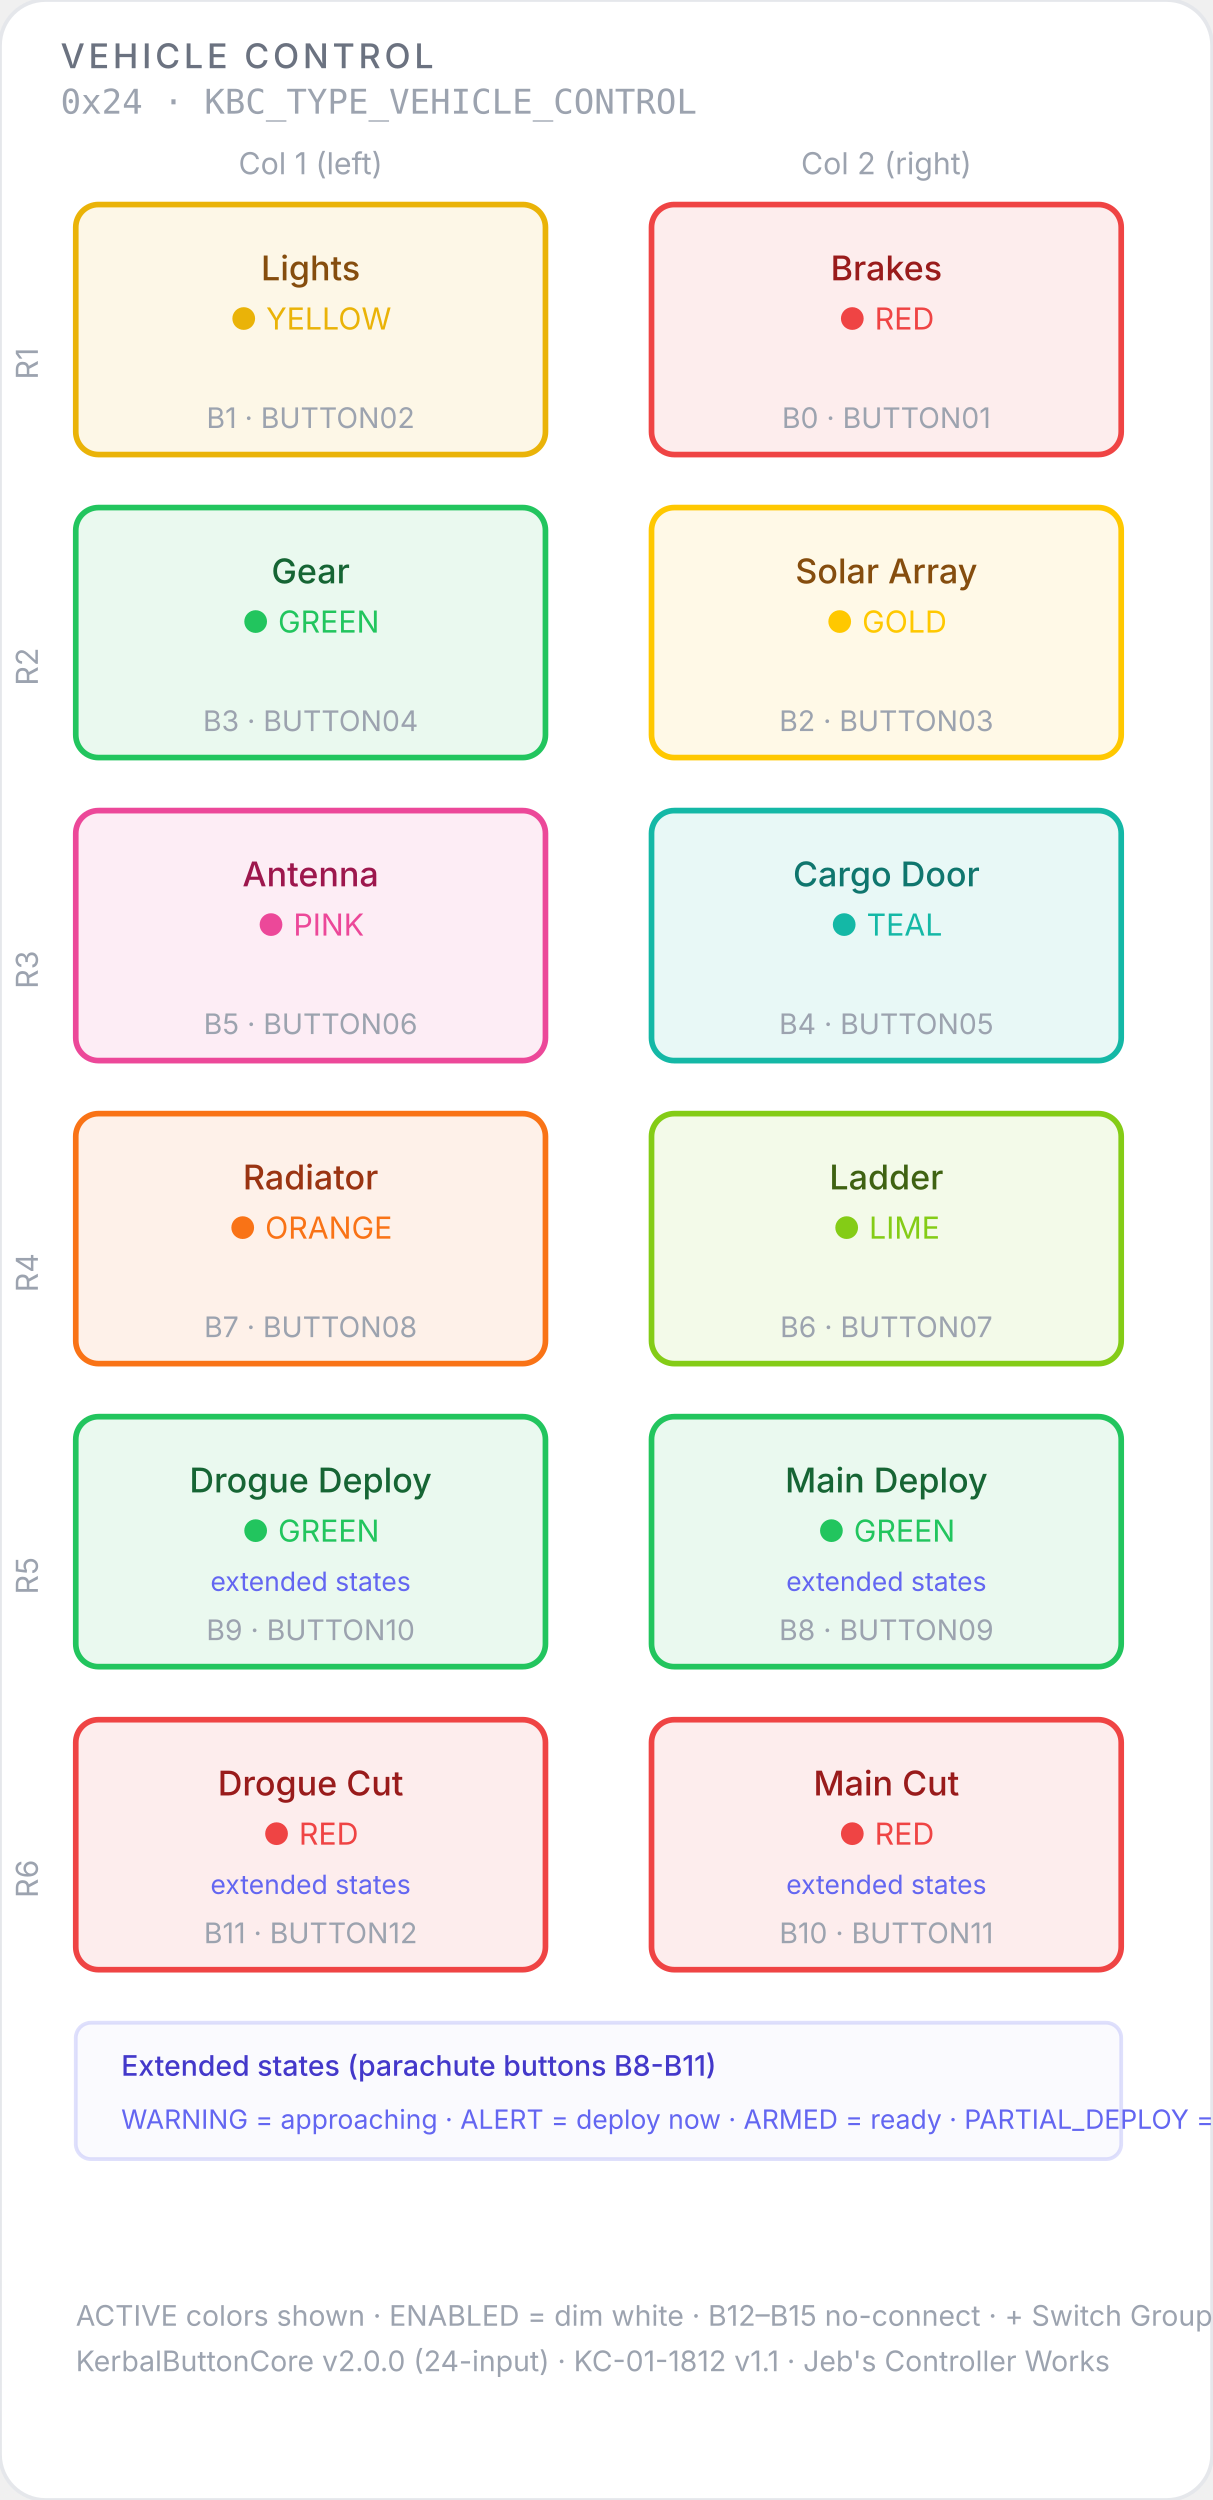
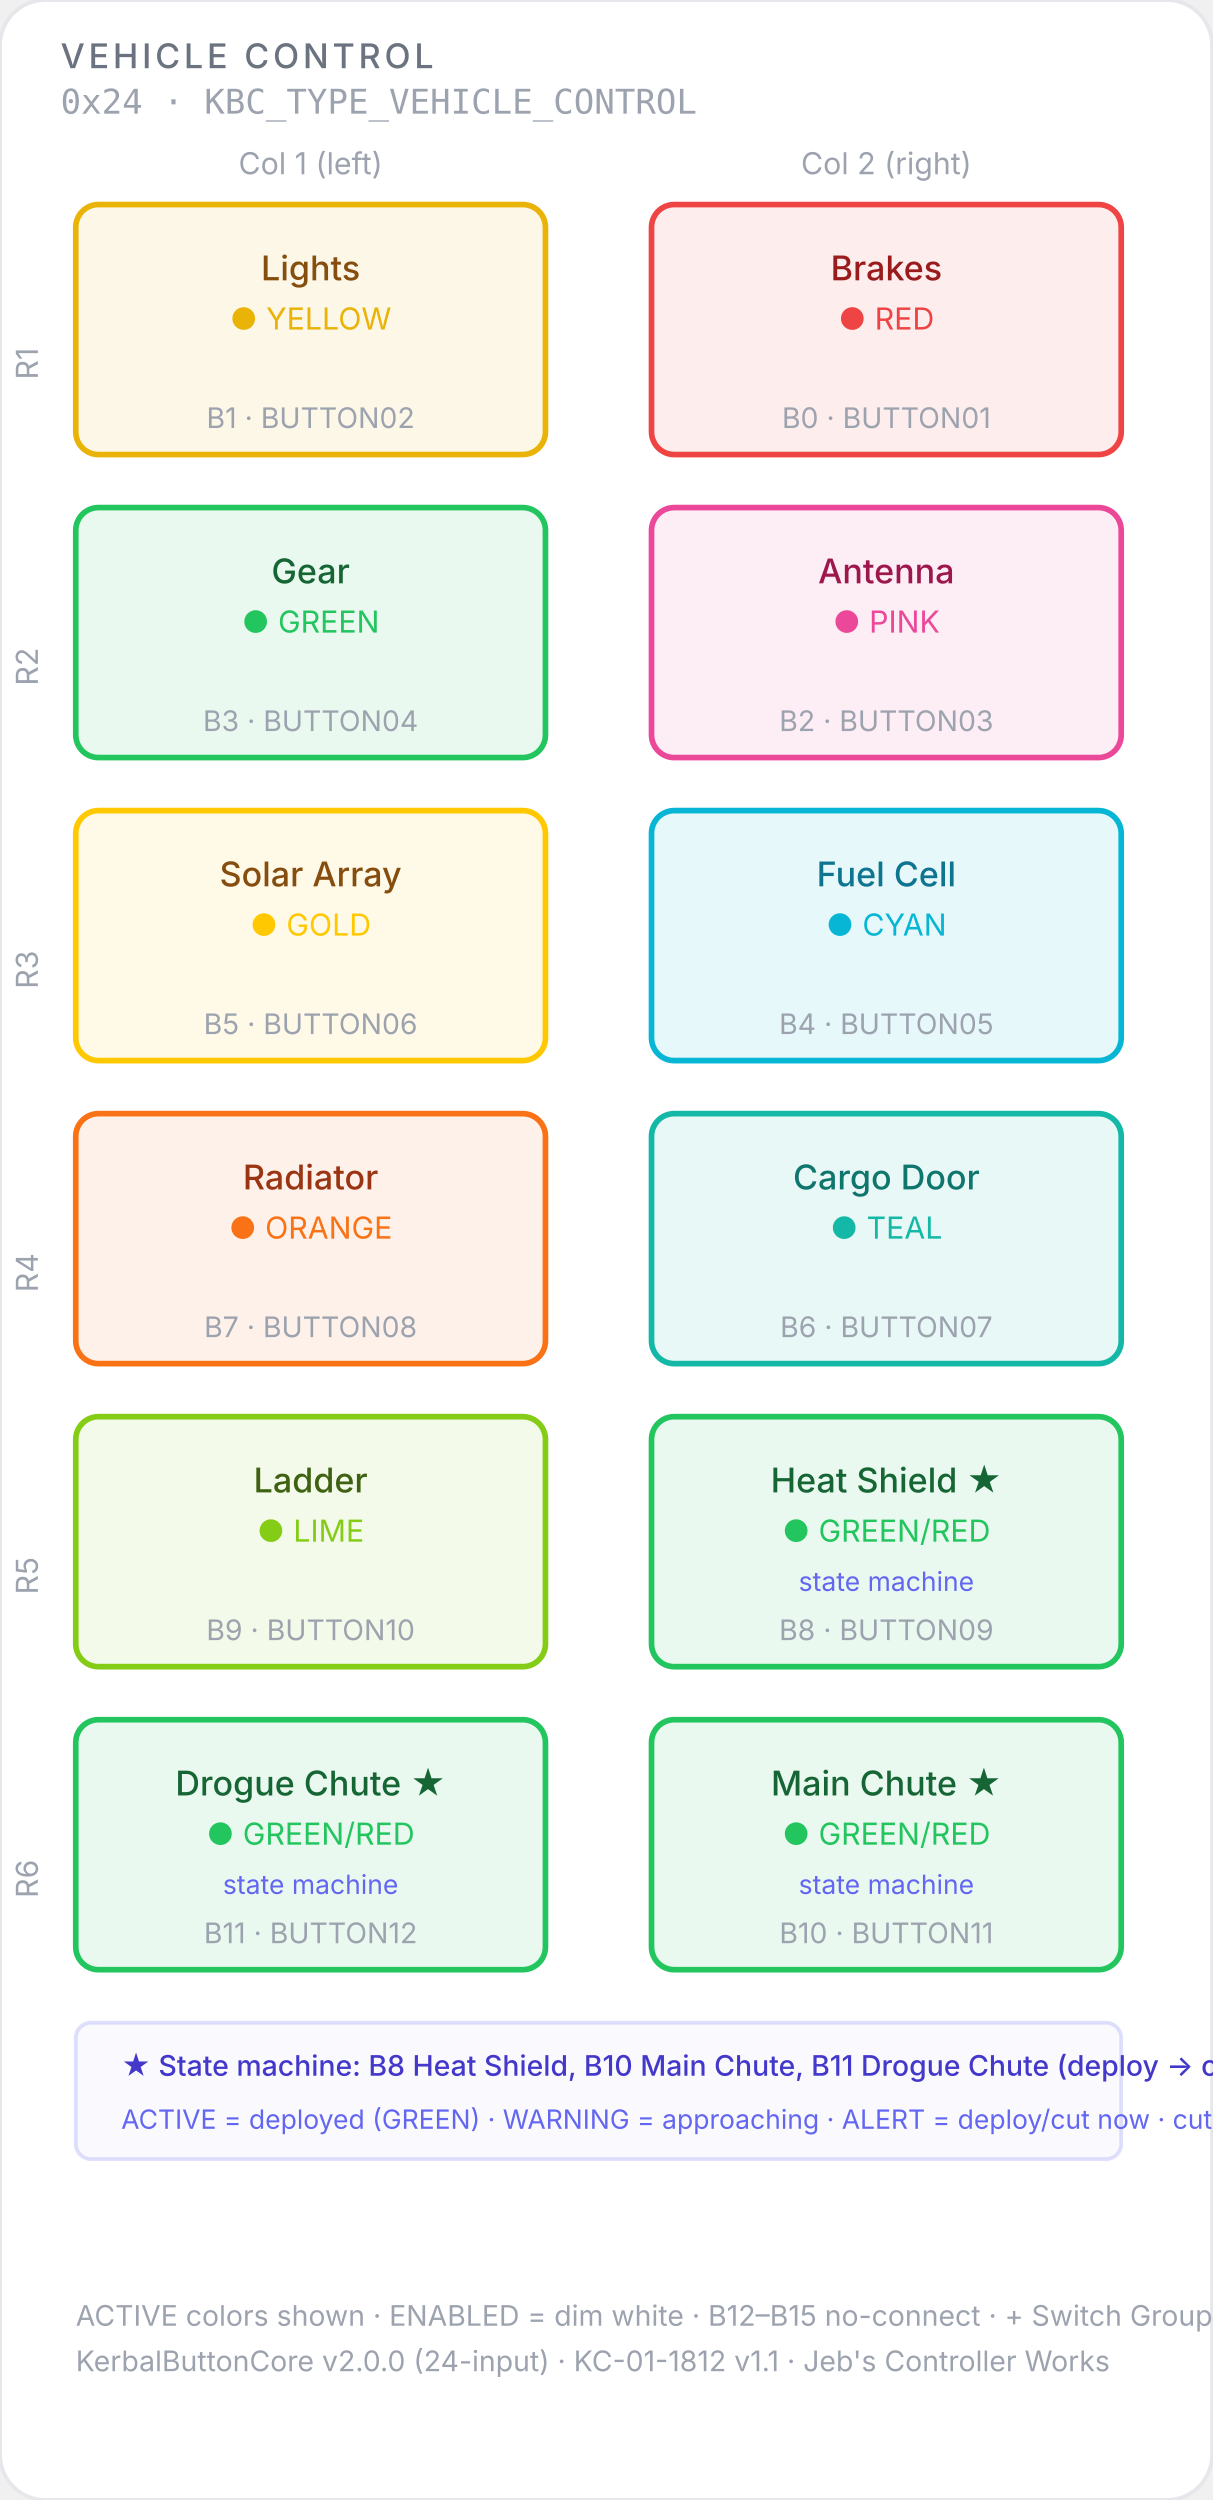
<svg xmlns="http://www.w3.org/2000/svg" viewBox="0 0 320 660" font-family="-apple-system, BlinkMacSystemFont, 'Segoe UI', sans-serif">
  <rect width="320" height="660" rx="12" fill="#ffffff" stroke="#e5e7eb" stroke-width="1" />
  <text x="16" y="18" font-size="9" fill="#6b7280" font-weight="500" letter-spacing="1">VEHICLE CONTROL</text>
  <text x="16" y="30" font-size="9" fill="#9ca3af" font-family="monospace">0x24 · KBC_TYPE_VEHICLE_CONTROL</text>
  <text x="82" y="46" font-size="8" fill="#9ca3af" text-anchor="middle">Col 1 (left)</text>
  <text x="234" y="46" font-size="8" fill="#9ca3af" text-anchor="middle">Col 2 (right)</text>
  <text x="10" y="96" font-size="8" fill="#9ca3af" text-anchor="middle" transform="rotate(-90,10,96)">R1</text>
  <text x="10" y="176" font-size="8" fill="#9ca3af" text-anchor="middle" transform="rotate(-90,10,176)">R2</text>
  <text x="10" y="256" font-size="8" fill="#9ca3af" text-anchor="middle" transform="rotate(-90,10,256)">R3</text>
  <text x="10" y="336" font-size="8" fill="#9ca3af" text-anchor="middle" transform="rotate(-90,10,336)">R4</text>
  <text x="10" y="416" font-size="8" fill="#9ca3af" text-anchor="middle" transform="rotate(-90,10,416)">R5</text>
  <text x="10" y="496" font-size="8" fill="#9ca3af" text-anchor="middle" transform="rotate(-90,10,496)">R6</text>
  <rect x="20" y="54" width="124" height="66" rx="6" fill="#eab30818" stroke="#eab308" stroke-width="1.5" />
  <text x="82" y="74" font-size="9" font-weight="500" fill="#854d0e" text-anchor="middle">Lights</text>
  <text x="82" y="87" font-size="8" fill="#eab308" text-anchor="middle">● YELLOW</text>
  <text x="82" y="113" font-size="7.5" fill="#9ca3af" text-anchor="middle">B1 · BUTTON02</text>
  <rect x="172" y="54" width="124" height="66" rx="6" fill="#ef444418" stroke="#ef4444" stroke-width="1.5" />
  <text x="234" y="74" font-size="9" font-weight="500" fill="#991b1b" text-anchor="middle">Brakes</text>
  <text x="234" y="87" font-size="8" fill="#ef4444" text-anchor="middle">● RED</text>
  <text x="234" y="113" font-size="7.5" fill="#9ca3af" text-anchor="middle">B0 · BUTTON01</text>
  <rect x="20" y="134" width="124" height="66" rx="6" fill="#22c55e18" stroke="#22c55e" stroke-width="1.5" />
  <text x="82" y="154" font-size="9" font-weight="500" fill="#166534" text-anchor="middle">Gear</text>
  <text x="82" y="167" font-size="8" fill="#22c55e" text-anchor="middle">● GREEN</text>
  <text x="82" y="193" font-size="7.5" fill="#9ca3af" text-anchor="middle">B3 · BUTTON04</text>
-   <rect x="172" y="134" width="124" height="66" rx="6" fill="#ffc80018" stroke="#ffc800" stroke-width="1.5" />
-   <text x="234" y="154" font-size="9" font-weight="500" fill="#854d0e" text-anchor="middle">Solar Array</text>
-   <text x="234" y="167" font-size="8" fill="#ffc800" text-anchor="middle">● GOLD</text>
+   <rect x="172" y="134" width="124" height="66" rx="6" fill="#ec489918" stroke="#ec4899" stroke-width="1.5" />
+   <text x="234" y="154" font-size="9" font-weight="500" fill="#9d174d" text-anchor="middle">Antenna</text>
+   <text x="234" y="167" font-size="8" fill="#ec4899" text-anchor="middle">● PINK</text>
  <text x="234" y="193" font-size="7.5" fill="#9ca3af" text-anchor="middle">B2 · BUTTON03</text>
-   <rect x="20" y="214" width="124" height="66" rx="6" fill="#ec489918" stroke="#ec4899" stroke-width="1.5" />
-   <text x="82" y="234" font-size="9" font-weight="500" fill="#9d174d" text-anchor="middle">Antenna</text>
-   <text x="82" y="247" font-size="8" fill="#ec4899" text-anchor="middle">● PINK</text>
+   <rect x="20" y="214" width="124" height="66" rx="6" fill="#ffc80018" stroke="#ffc800" stroke-width="1.5" />
+   <text x="82" y="234" font-size="9" font-weight="500" fill="#854d0e" text-anchor="middle">Solar Array</text>
+   <text x="82" y="247" font-size="8" fill="#ffc800" text-anchor="middle">● GOLD</text>
  <text x="82" y="273" font-size="7.5" fill="#9ca3af" text-anchor="middle">B5 · BUTTON06</text>
-   <rect x="172" y="214" width="124" height="66" rx="6" fill="#14b8a618" stroke="#14b8a6" stroke-width="1.5" />
-   <text x="234" y="234" font-size="9" font-weight="500" fill="#0f766e" text-anchor="middle">Cargo Door</text>
-   <text x="234" y="247" font-size="8" fill="#14b8a6" text-anchor="middle">● TEAL</text>
+   <rect x="172" y="214" width="124" height="66" rx="6" fill="#06b6d418" stroke="#06b6d4" stroke-width="1.5" />
+   <text x="234" y="234" font-size="9" font-weight="500" fill="#0e7490" text-anchor="middle">Fuel Cell</text>
+   <text x="234" y="247" font-size="8" fill="#06b6d4" text-anchor="middle">● CYAN</text>
  <text x="234" y="273" font-size="7.5" fill="#9ca3af" text-anchor="middle">B4 · BUTTON05</text>
  <rect x="20" y="294" width="124" height="66" rx="6" fill="#f9731618" stroke="#f97316" stroke-width="1.5" />
  <text x="82" y="314" font-size="9" font-weight="500" fill="#9a3412" text-anchor="middle">Radiator</text>
  <text x="82" y="327" font-size="8" fill="#f97316" text-anchor="middle">● ORANGE</text>
  <text x="82" y="353" font-size="7.5" fill="#9ca3af" text-anchor="middle">B7 · BUTTON08</text>
-   <rect x="172" y="294" width="124" height="66" rx="6" fill="#84cc1618" stroke="#84cc16" stroke-width="1.5" />
-   <text x="234" y="314" font-size="9" font-weight="500" fill="#3f6212" text-anchor="middle">Ladder</text>
-   <text x="234" y="327" font-size="8" fill="#84cc16" text-anchor="middle">● LIME</text>
+   <rect x="172" y="294" width="124" height="66" rx="6" fill="#14b8a618" stroke="#14b8a6" stroke-width="1.5" />
+   <text x="234" y="314" font-size="9" font-weight="500" fill="#0f766e" text-anchor="middle">Cargo Door</text>
+   <text x="234" y="327" font-size="8" fill="#14b8a6" text-anchor="middle">● TEAL</text>
  <text x="234" y="353" font-size="7.5" fill="#9ca3af" text-anchor="middle">B6 · BUTTON07</text>
-   <rect x="20" y="374" width="124" height="66" rx="6" fill="#22c55e18" stroke="#22c55e" stroke-width="1.5" />
-   <text x="82" y="394" font-size="9" font-weight="500" fill="#166534" text-anchor="middle">Drogue Deploy</text>
-   <text x="82" y="407" font-size="8" fill="#22c55e" text-anchor="middle">● GREEN</text>
-   <text x="82" y="420" font-size="7" fill="#6366f1" text-anchor="middle">extended states</text>
+   <rect x="20" y="374" width="124" height="66" rx="6" fill="#84cc1618" stroke="#84cc16" stroke-width="1.5" />
+   <text x="82" y="394" font-size="9" font-weight="500" fill="#3f6212" text-anchor="middle">Ladder</text>
+   <text x="82" y="407" font-size="8" fill="#84cc16" text-anchor="middle">● LIME</text>
  <text x="82" y="433" font-size="7.5" fill="#9ca3af" text-anchor="middle">B9 · BUTTON10</text>
  <rect x="172" y="374" width="124" height="66" rx="6" fill="#22c55e18" stroke="#22c55e" stroke-width="1.5" />
-   <text x="234" y="394" font-size="9" font-weight="500" fill="#166534" text-anchor="middle">Main Deploy</text>
-   <text x="234" y="407" font-size="8" fill="#22c55e" text-anchor="middle">● GREEN</text>
-   <text x="234" y="420" font-size="7" fill="#6366f1" text-anchor="middle">extended states</text>
+   <text x="234" y="394" font-size="9" font-weight="500" fill="#166534" text-anchor="middle">Heat Shield ★</text>
+   <text x="234" y="407" font-size="8" fill="#22c55e" text-anchor="middle">● GREEN/RED</text>
+   <text x="234" y="420" font-size="7" fill="#6366f1" text-anchor="middle">state machine</text>
  <text x="234" y="433" font-size="7.5" fill="#9ca3af" text-anchor="middle">B8 · BUTTON09</text>
-   <rect x="20" y="454" width="124" height="66" rx="6" fill="#ef444418" stroke="#ef4444" stroke-width="1.5" />
-   <text x="82" y="474" font-size="9" font-weight="500" fill="#991b1b" text-anchor="middle">Drogue Cut</text>
-   <text x="82" y="487" font-size="8" fill="#ef4444" text-anchor="middle">● RED</text>
-   <text x="82" y="500" font-size="7" fill="#6366f1" text-anchor="middle">extended states</text>
+   <rect x="20" y="454" width="124" height="66" rx="6" fill="#22c55e18" stroke="#22c55e" stroke-width="1.5" />
+   <text x="82" y="474" font-size="9" font-weight="500" fill="#166534" text-anchor="middle">Drogue Chute ★</text>
+   <text x="82" y="487" font-size="8" fill="#22c55e" text-anchor="middle">● GREEN/RED</text>
+   <text x="82" y="500" font-size="7" fill="#6366f1" text-anchor="middle">state machine</text>
  <text x="82" y="513" font-size="7.5" fill="#9ca3af" text-anchor="middle">B11 · BUTTON12</text>
-   <rect x="172" y="454" width="124" height="66" rx="6" fill="#ef444418" stroke="#ef4444" stroke-width="1.5" />
-   <text x="234" y="474" font-size="9" font-weight="500" fill="#991b1b" text-anchor="middle">Main Cut</text>
-   <text x="234" y="487" font-size="8" fill="#ef4444" text-anchor="middle">● RED</text>
-   <text x="234" y="500" font-size="7" fill="#6366f1" text-anchor="middle">extended states</text>
+   <rect x="172" y="454" width="124" height="66" rx="6" fill="#22c55e18" stroke="#22c55e" stroke-width="1.5" />
+   <text x="234" y="474" font-size="9" font-weight="500" fill="#166534" text-anchor="middle">Main Chute ★</text>
+   <text x="234" y="487" font-size="8" fill="#22c55e" text-anchor="middle">● GREEN/RED</text>
+   <text x="234" y="500" font-size="7" fill="#6366f1" text-anchor="middle">state machine</text>
  <text x="234" y="513" font-size="7.5" fill="#9ca3af" text-anchor="middle">B10 · BUTTON11</text>
  <rect x="20" y="534" width="276" height="36" rx="4" fill="#6366f108" stroke="#6366f133" stroke-width="1" />
-   <text x="32" y="548" font-size="7.5" fill="#4338ca" font-weight="500">Extended states (parachute buttons B8-B11)</text>
-   <text x="32" y="562" font-size="7" fill="#6366f1">WARNING = approaching · ALERT = deploy now · ARMED = ready · PARTIAL_DEPLOY = drogue out</text>
+   <text x="32" y="548" font-size="7.5" fill="#4338ca" font-weight="500">★ State machine: B8 Heat Shield, B10 Main Chute, B11 Drogue Chute (deploy → cut/release)</text>
+   <text x="32" y="562" font-size="7" fill="#6366f1">ACTIVE = deployed (GREEN) · WARNING = approaching · ALERT = deploy/cut now · cut/release driven controller-side</text>
  <text x="20" y="614" font-size="7.5" fill="#9ca3af">ACTIVE colors shown · ENABLED = dim white · B12–B15 no-connect · + Switch Group 2 at KBC 16–23 (8 panel switches, not shown)</text>
  <text x="20" y="626" font-size="7.5" fill="#9ca3af">KerbalButtonCore v2.0.0 (24-input) · KC-01-1812 v1.1 · Jeb's Controller Works</text>
</svg>
